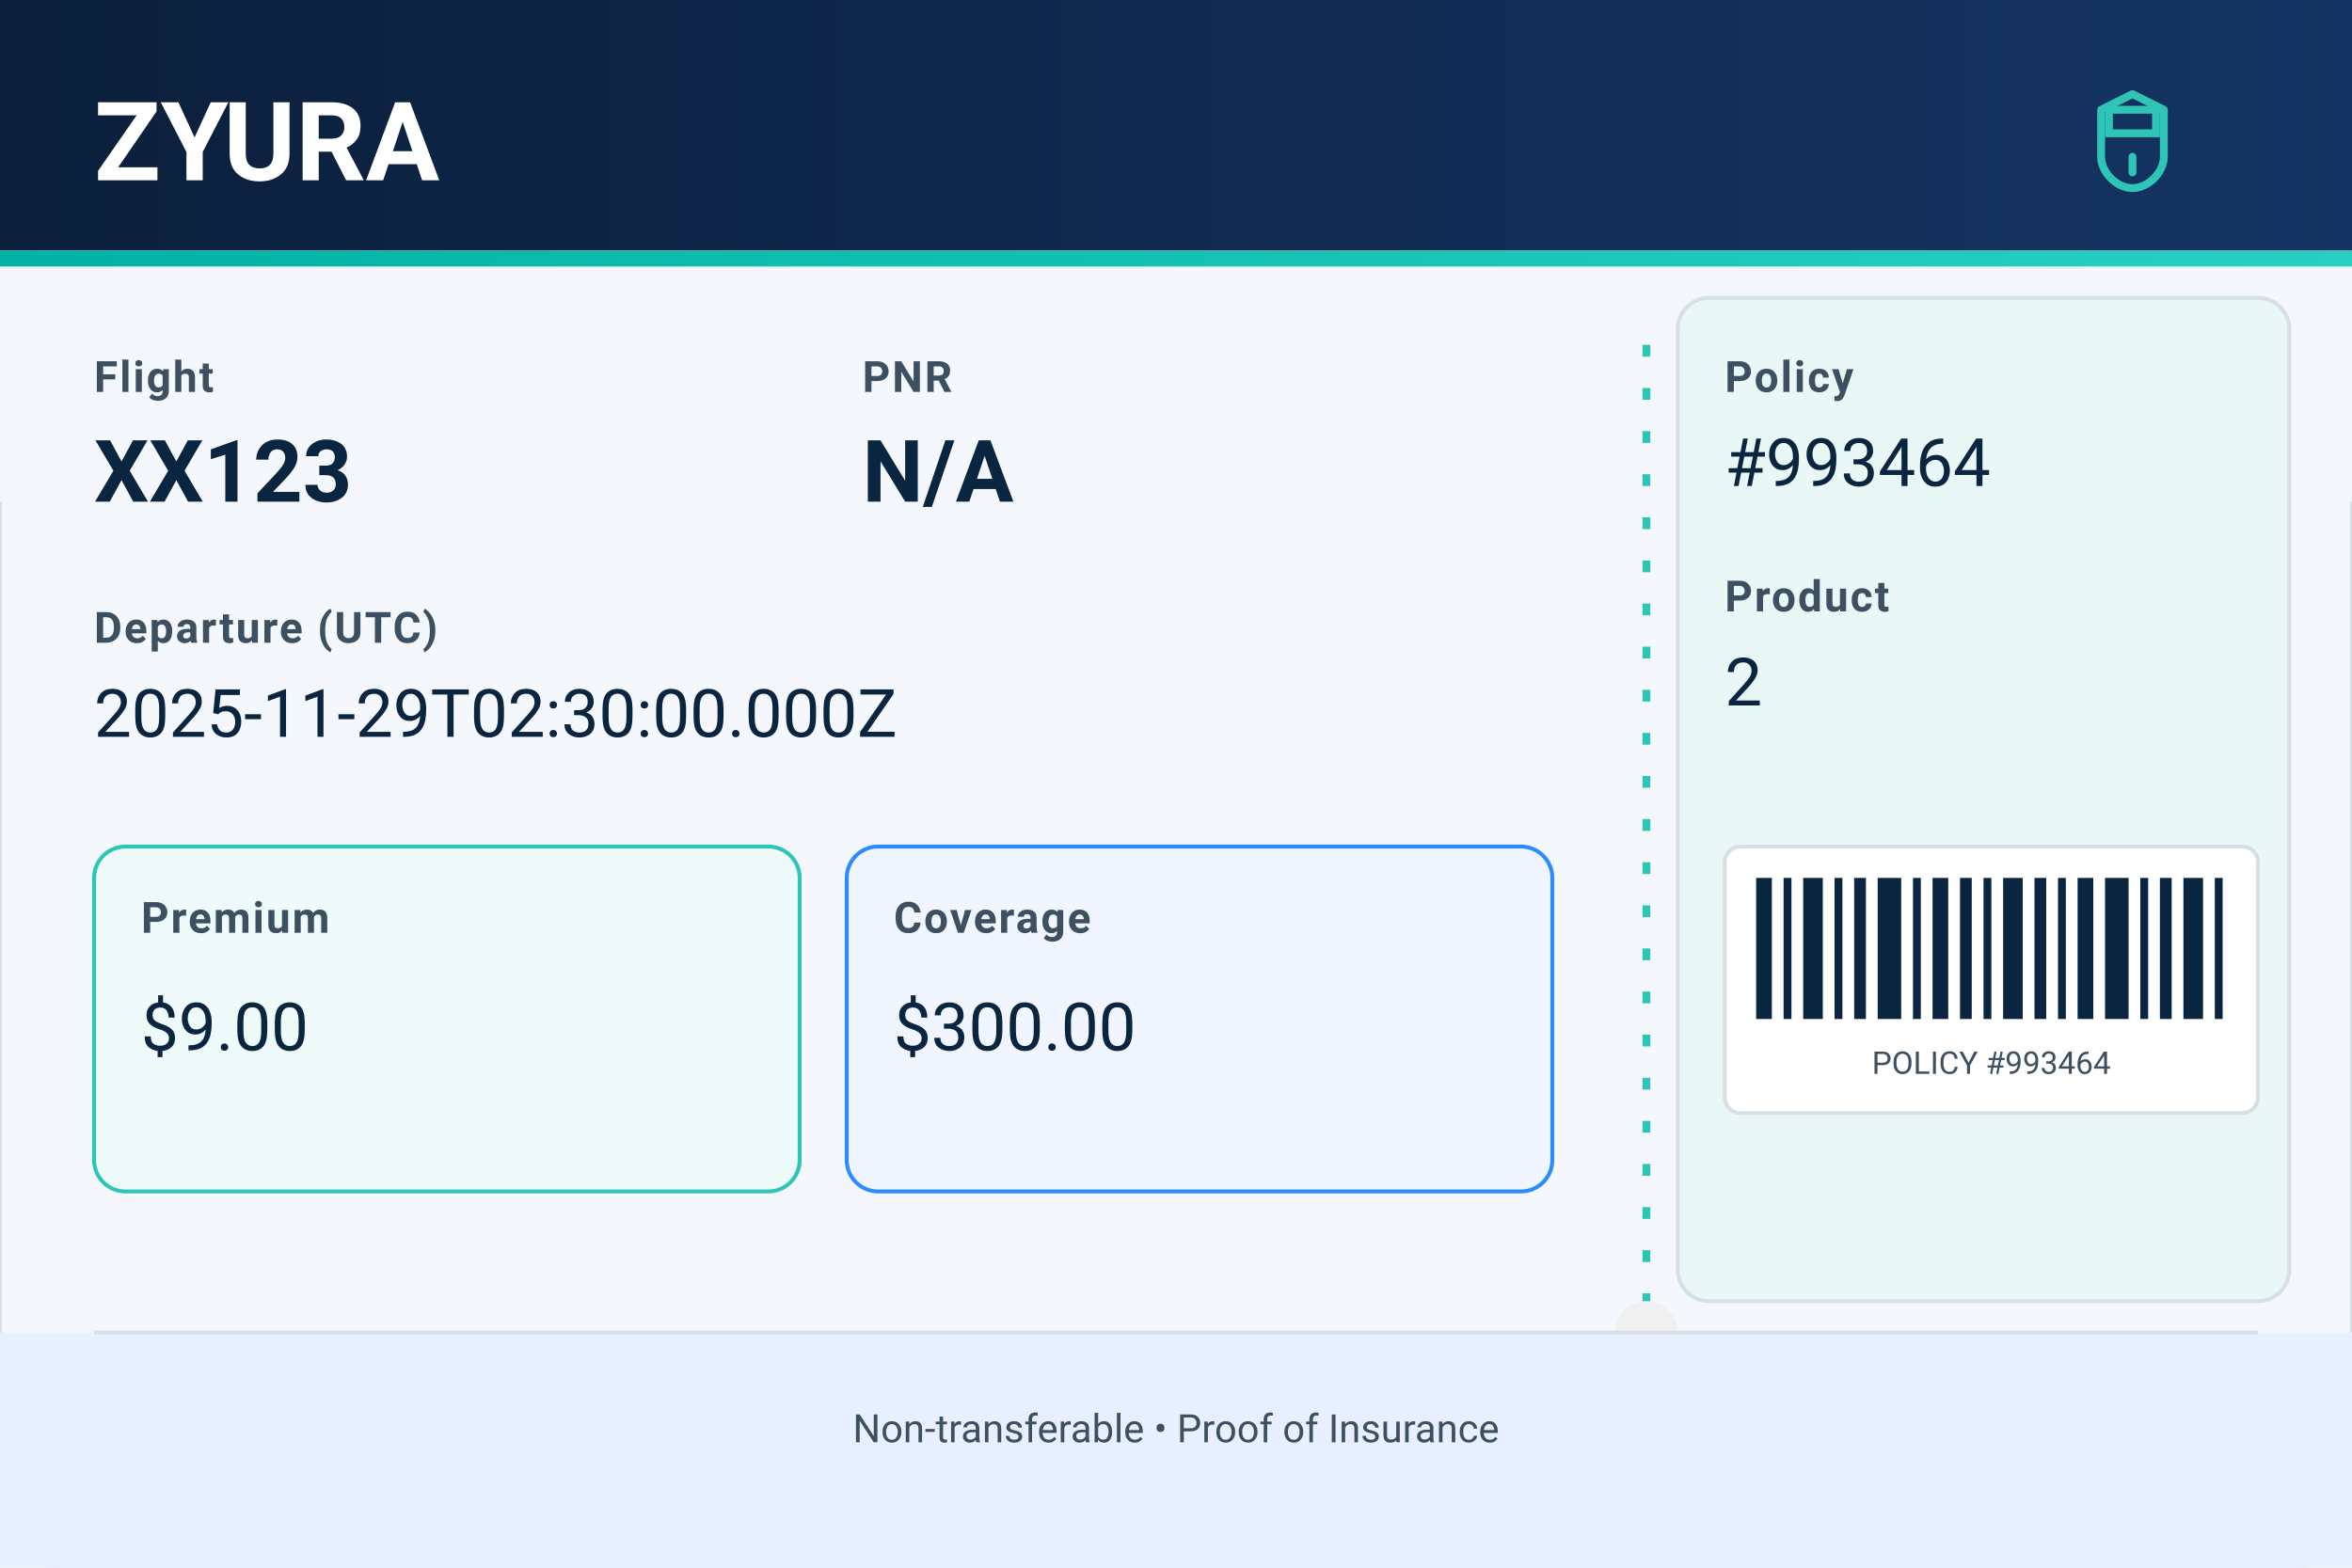
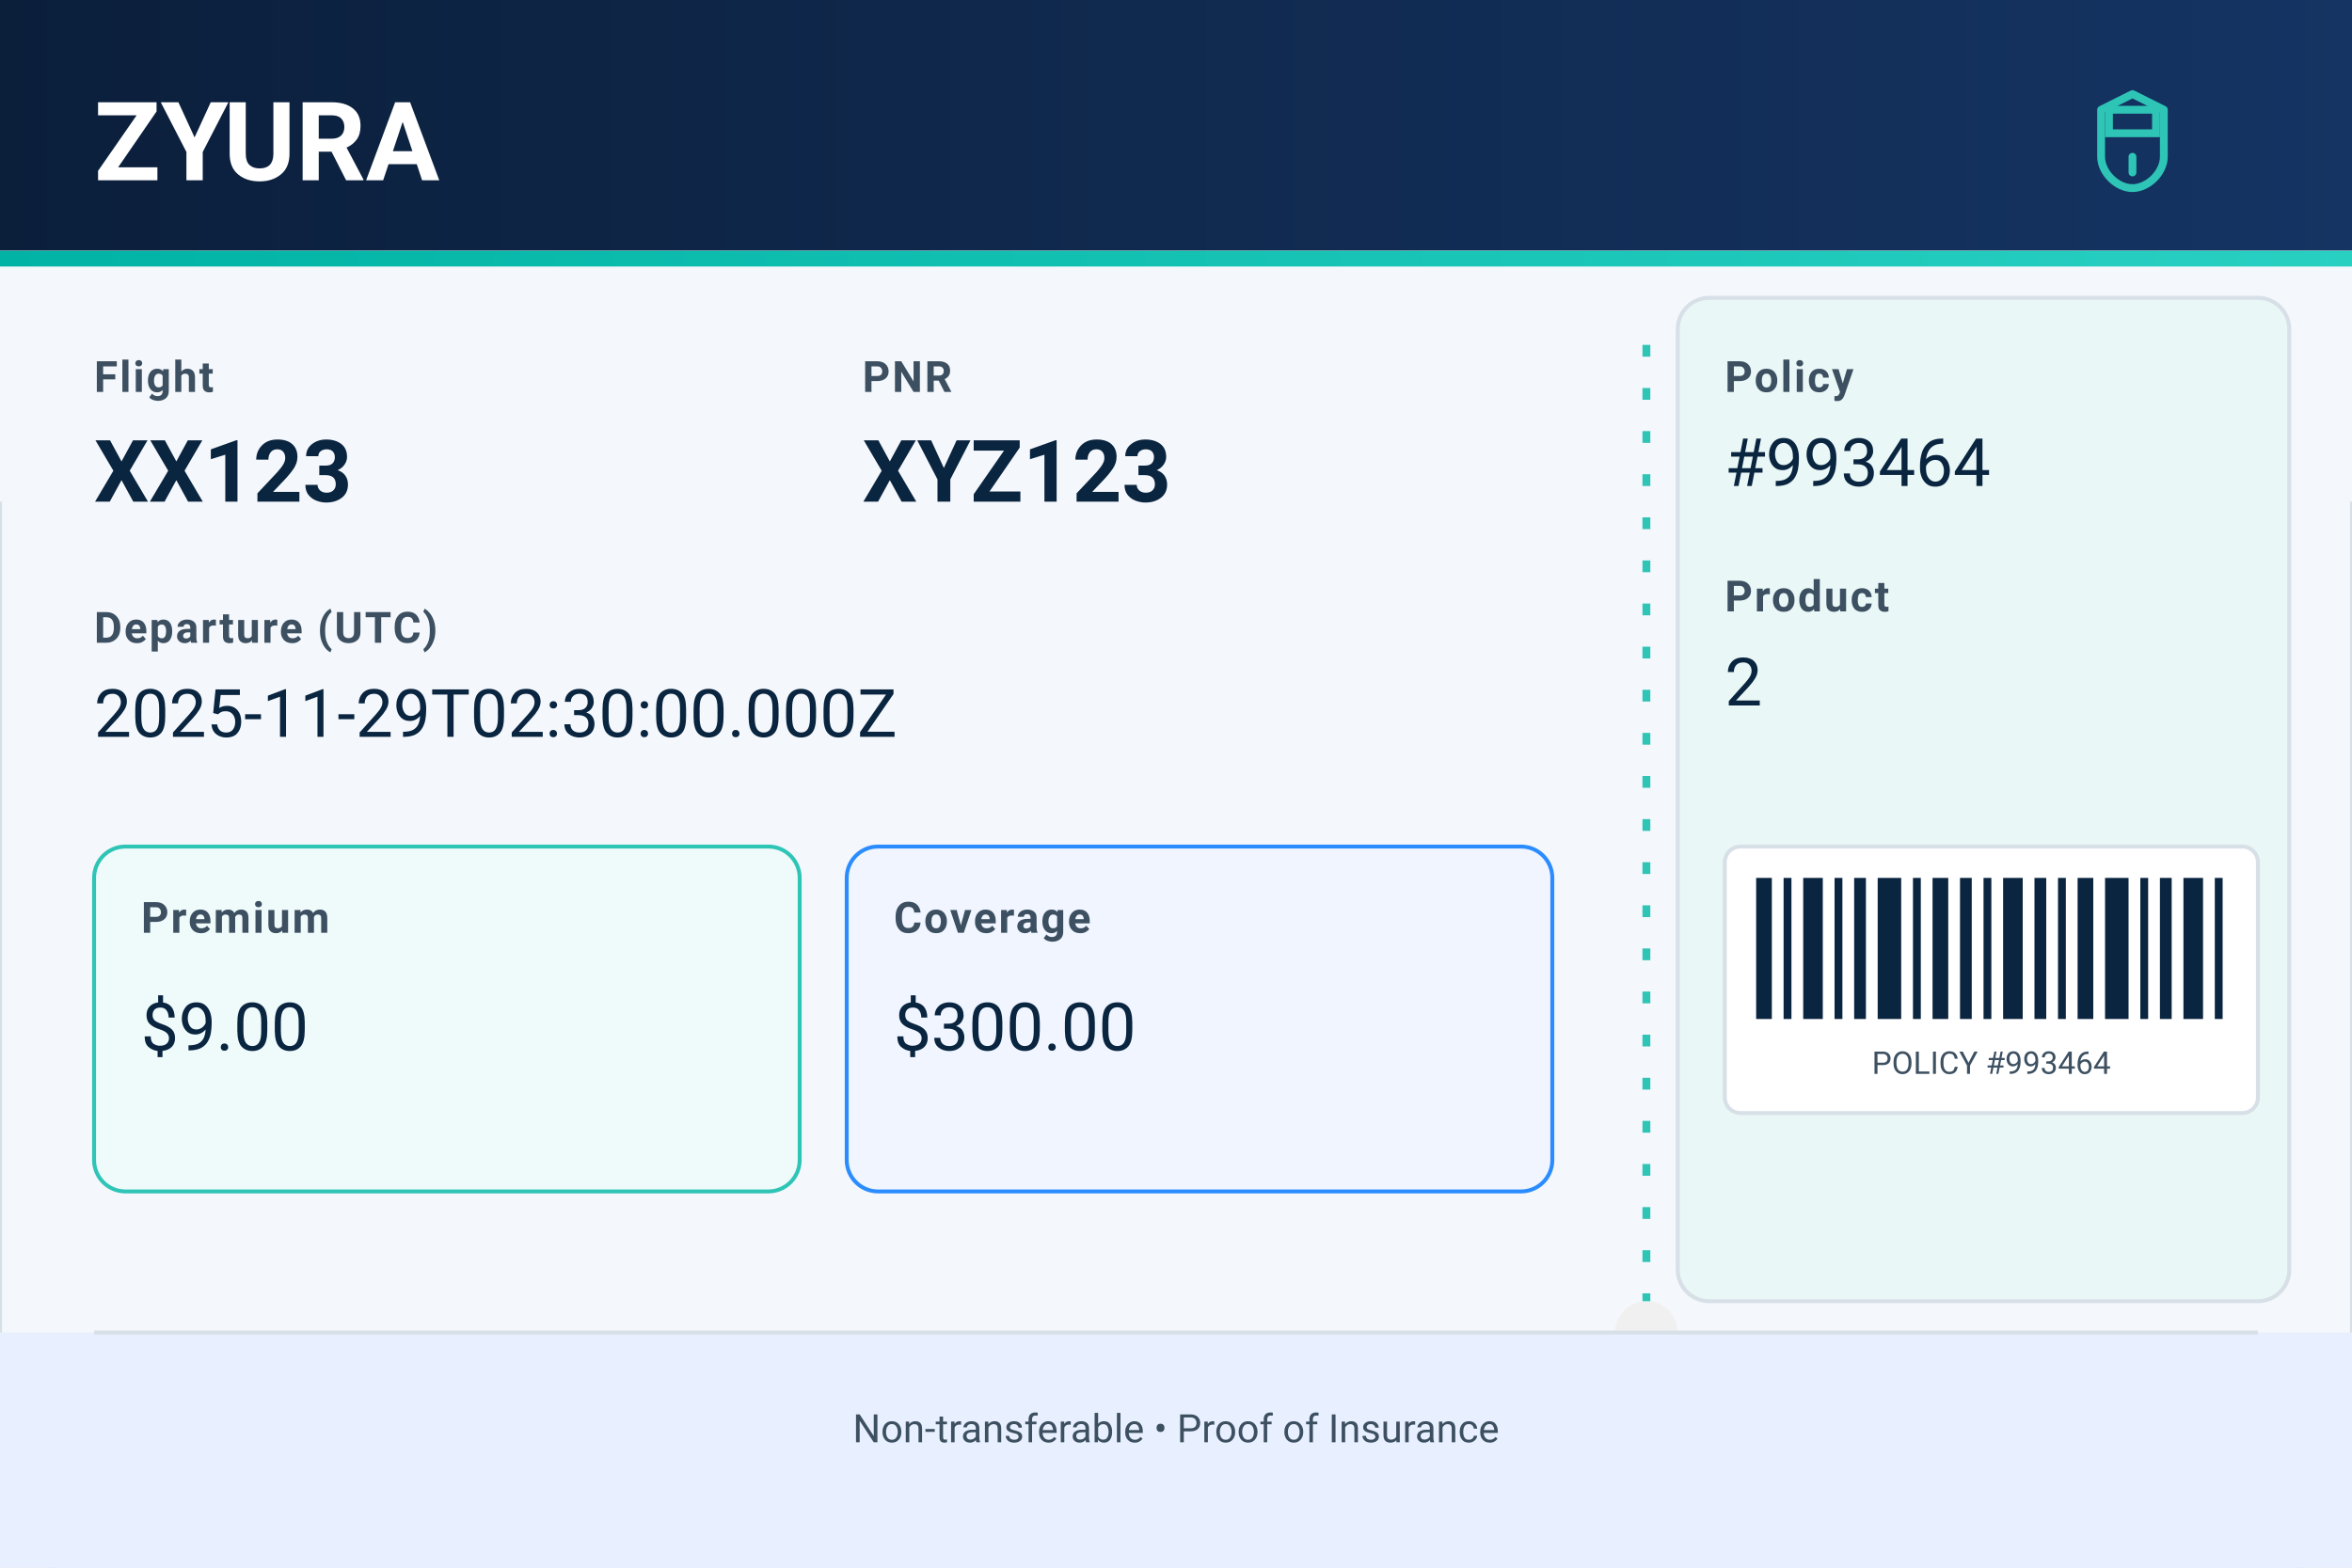
<svg xmlns="http://www.w3.org/2000/svg" width="600" height="400" viewBox="0 0 600 400" role="img" aria-label="ZYURA airline-style boarding pass for insurance NFT. Flight XX123, departure 2025-11-29T02:30:00.000Z. Policy #993464, Product 2. Premium $9.00, Coverage $300.00. Non-transferable proof of insurance.">
  <defs>
    <style>
      .brand { font-family: 'Segoe UI', Roboto, Helvetica, Arial, sans-serif; font-size: 28px; font-weight: bold; fill: #ffffff; }
      .label { font-family: 'Segoe UI', Roboto, Helvetica, Arial, sans-serif; font-size: 11px; font-weight: bold; fill: #3D5061; text-transform: uppercase; letter-spacing: 0.5px; }
      .value { font-family: 'Segoe UI', Roboto, Helvetica, Arial, sans-serif; font-size: 17px; font-weight: normal; fill: #0A2540; }
      .value-large { font-family: 'Segoe UI', Roboto, Helvetica, Arial, sans-serif; font-size: 22px; font-weight: bold; fill: #0A2540; }
      .footer-text { font-family: 'Segoe UI', Roboto, Helvetica, Arial, sans-serif; font-size: 10px; fill: #3D5061; }
      .barcode-label { font-family: 'Segoe UI', Roboto, Helvetica, Arial, sans-serif; font-size: 8px; fill: #3D5061; }
    </style>
    <linearGradient id="headerGrad" x1="0%" y1="0%" x2="100%" y2="0%">
      <stop offset="0%" style="stop-color:#0B1F3B;stop-opacity:1" />
      <stop offset="100%" style="stop-color:#153463;stop-opacity:1" />
    </linearGradient>
    <linearGradient id="accentGrad" x1="0%" y1="0%" x2="100%" y2="0%">
      <stop offset="0%" style="stop-color:#00B3A4;stop-opacity:1" />
      <stop offset="100%" style="stop-color:#28D0C2;stop-opacity:1" />
    </linearGradient>
    <mask id="perforationMask">
      <rect x="0" y="0" width="600" height="400" fill="white" />
      <circle cx="420" cy="80" r="8" fill="black" />
      <circle cx="420" cy="340" r="8" fill="black" />
    </mask>
  </defs>
  <g mask="url(#perforationMask)">
    <rect x="0" y="0" width="600" height="400" fill="#F4F7FB" rx="16" />
    <rect x="0" y="0" width="600" height="400" fill="none" stroke="#D7DFE7" stroke-width="1" rx="16" />
  </g>
  <g id="header">
    <rect x="0" y="0" width="600" height="64" fill="url(#headerGrad)" rx="0" ry="0" />
    <rect x="0" y="64" width="600" height="64" fill="#F4F7FB" />
    <rect x="0" y="64" width="600" height="4" fill="url(#accentGrad)" />
    <text x="24" y="46" class="brand">ZYURA</text>
    <g transform="translate(552, 28)">
      <path d="M 0 0 L 0 12 C 0 16 -4 20 -8 20 C -12 20 -16 16 -16 12 L -16 0 L -8 -4 Z" fill="none" stroke="#2EC4B6" stroke-width="2" stroke-linejoin="round" />
      <line x1="-8" y1="12" x2="-8" y2="16" stroke="#2EC4B6" stroke-width="2" stroke-linecap="round" />
      <rect x="-14" y="0" width="12" height="6" fill="none" stroke="#2EC4B6" stroke-width="2" />
    </g>
  </g>
  <g id="perforation">
    <line x1="420" y1="88" x2="420" y2="332" stroke="#2EC4B6" stroke-width="2" stroke-dasharray="3,8" />
  </g>
  <rect x="428" y="76" width="156" height="256" fill="#E9F7F6" stroke="#D7DFE7" stroke-width="1" rx="8" />
  <g id="main">
    <text x="24" y="100" class="label">Flight</text>
    <text x="24" y="128" class="value-large">XX123</text>
    <text x="220" y="100" class="label">PNR</text>
-     <text x="220" y="128" class="value-large">N/A</text>
+     <text x="220" y="128" class="value-large">XYZ123</text>
    <text x="24" y="164" class="label">Departure (UTC)</text>
    <text x="24" y="188" class="value">2025-11-29T02:30:00.000Z</text>
    <rect x="24" y="216" width="180" height="88" fill="#EFFBFA" stroke="#2EC4B6" stroke-width="1" rx="8" />
    <text x="36" y="238" class="label">Premium</text>
    <text x="36" y="268" class="value" font-weight="bold">$9.00</text>
    <rect x="216" y="216" width="180" height="88" fill="#F0F5FF" stroke="#2B8CFF" stroke-width="1" rx="8" />
    <text x="228" y="238" class="label">Coverage</text>
    <text x="228" y="268" class="value" font-weight="bold">$300.00</text>
  </g>
  <g id="stub">
    <text x="440" y="100" class="label">Policy</text>
    <text x="440" y="124" class="value">#993464</text>
    <text x="440" y="156" class="label">Product</text>
    <text x="440" y="180" class="value">2</text>
    <g id="barcode">
      <rect x="440" y="216" width="136" height="68" fill="#ffffff" stroke="#D7DFE7" stroke-width="1" rx="4" />
      <rect x="448" y="224" width="4" height="36" fill="#0A2540" />
      <rect x="455" y="224" width="2" height="36" fill="#0A2540" />
      <rect x="460" y="224" width="5" height="36" fill="#0A2540" />
      <rect x="468" y="224" width="2" height="36" fill="#0A2540" />
      <rect x="473" y="224" width="3" height="36" fill="#0A2540" />
      <rect x="479" y="224" width="6" height="36" fill="#0A2540" />
      <rect x="488" y="224" width="2" height="36" fill="#0A2540" />
      <rect x="493" y="224" width="4" height="36" fill="#0A2540" />
      <rect x="500" y="224" width="3" height="36" fill="#0A2540" />
      <rect x="506" y="224" width="2" height="36" fill="#0A2540" />
      <rect x="511" y="224" width="5" height="36" fill="#0A2540" />
      <rect x="519" y="224" width="3" height="36" fill="#0A2540" />
      <rect x="525" y="224" width="2" height="36" fill="#0A2540" />
      <rect x="530" y="224" width="4" height="36" fill="#0A2540" />
      <rect x="537" y="224" width="6" height="36" fill="#0A2540" />
      <rect x="546" y="224" width="2" height="36" fill="#0A2540" />
      <rect x="551" y="224" width="3" height="36" fill="#0A2540" />
      <rect x="557" y="224" width="5" height="36" fill="#0A2540" />
      <rect x="565" y="224" width="2" height="36" fill="#0A2540" />
      <text x="508" y="274" class="barcode-label" text-anchor="middle">POLICY #993464</text>
    </g>
  </g>
  <g id="footer">
    <rect x="0" y="340" width="600" height="60" fill="#E8F0FF" rx="0" ry="0" />
    <rect x="0" y="384" width="600" height="16" fill="#E8F0FF" rx="16" ry="16" />
    <line x1="24" y1="340" x2="576" y2="340" stroke="#D7DFE7" stroke-width="1" />
    <text x="300" y="368" class="footer-text" text-anchor="middle">Non-transferable • Proof of Insurance</text>
  </g>
</svg>
